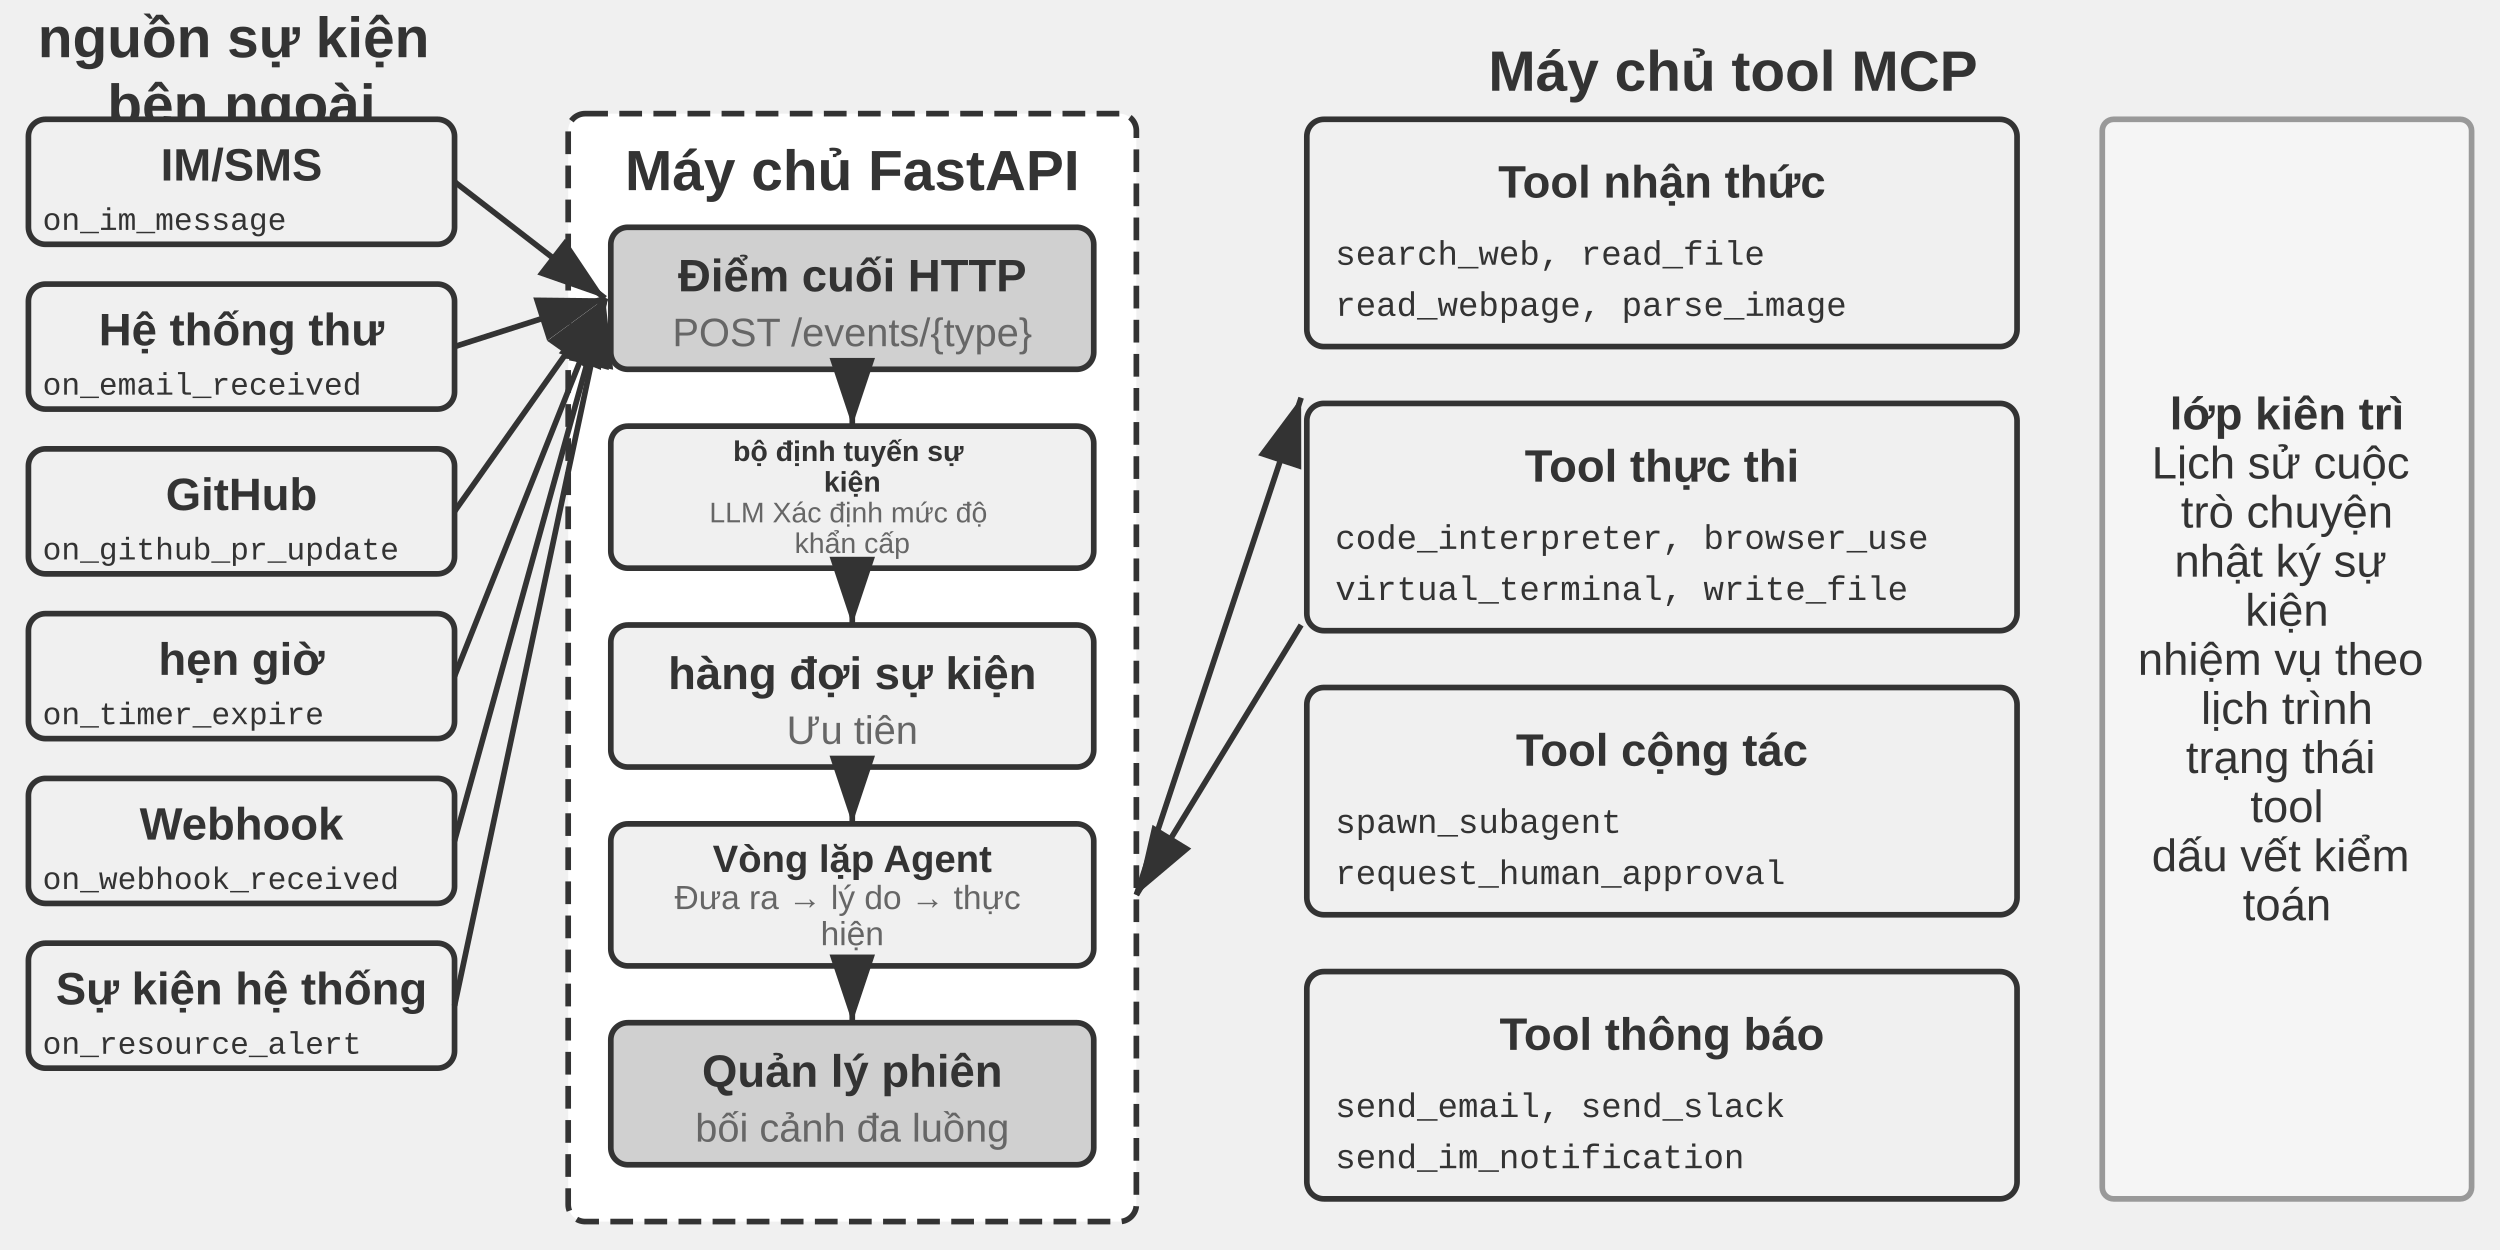
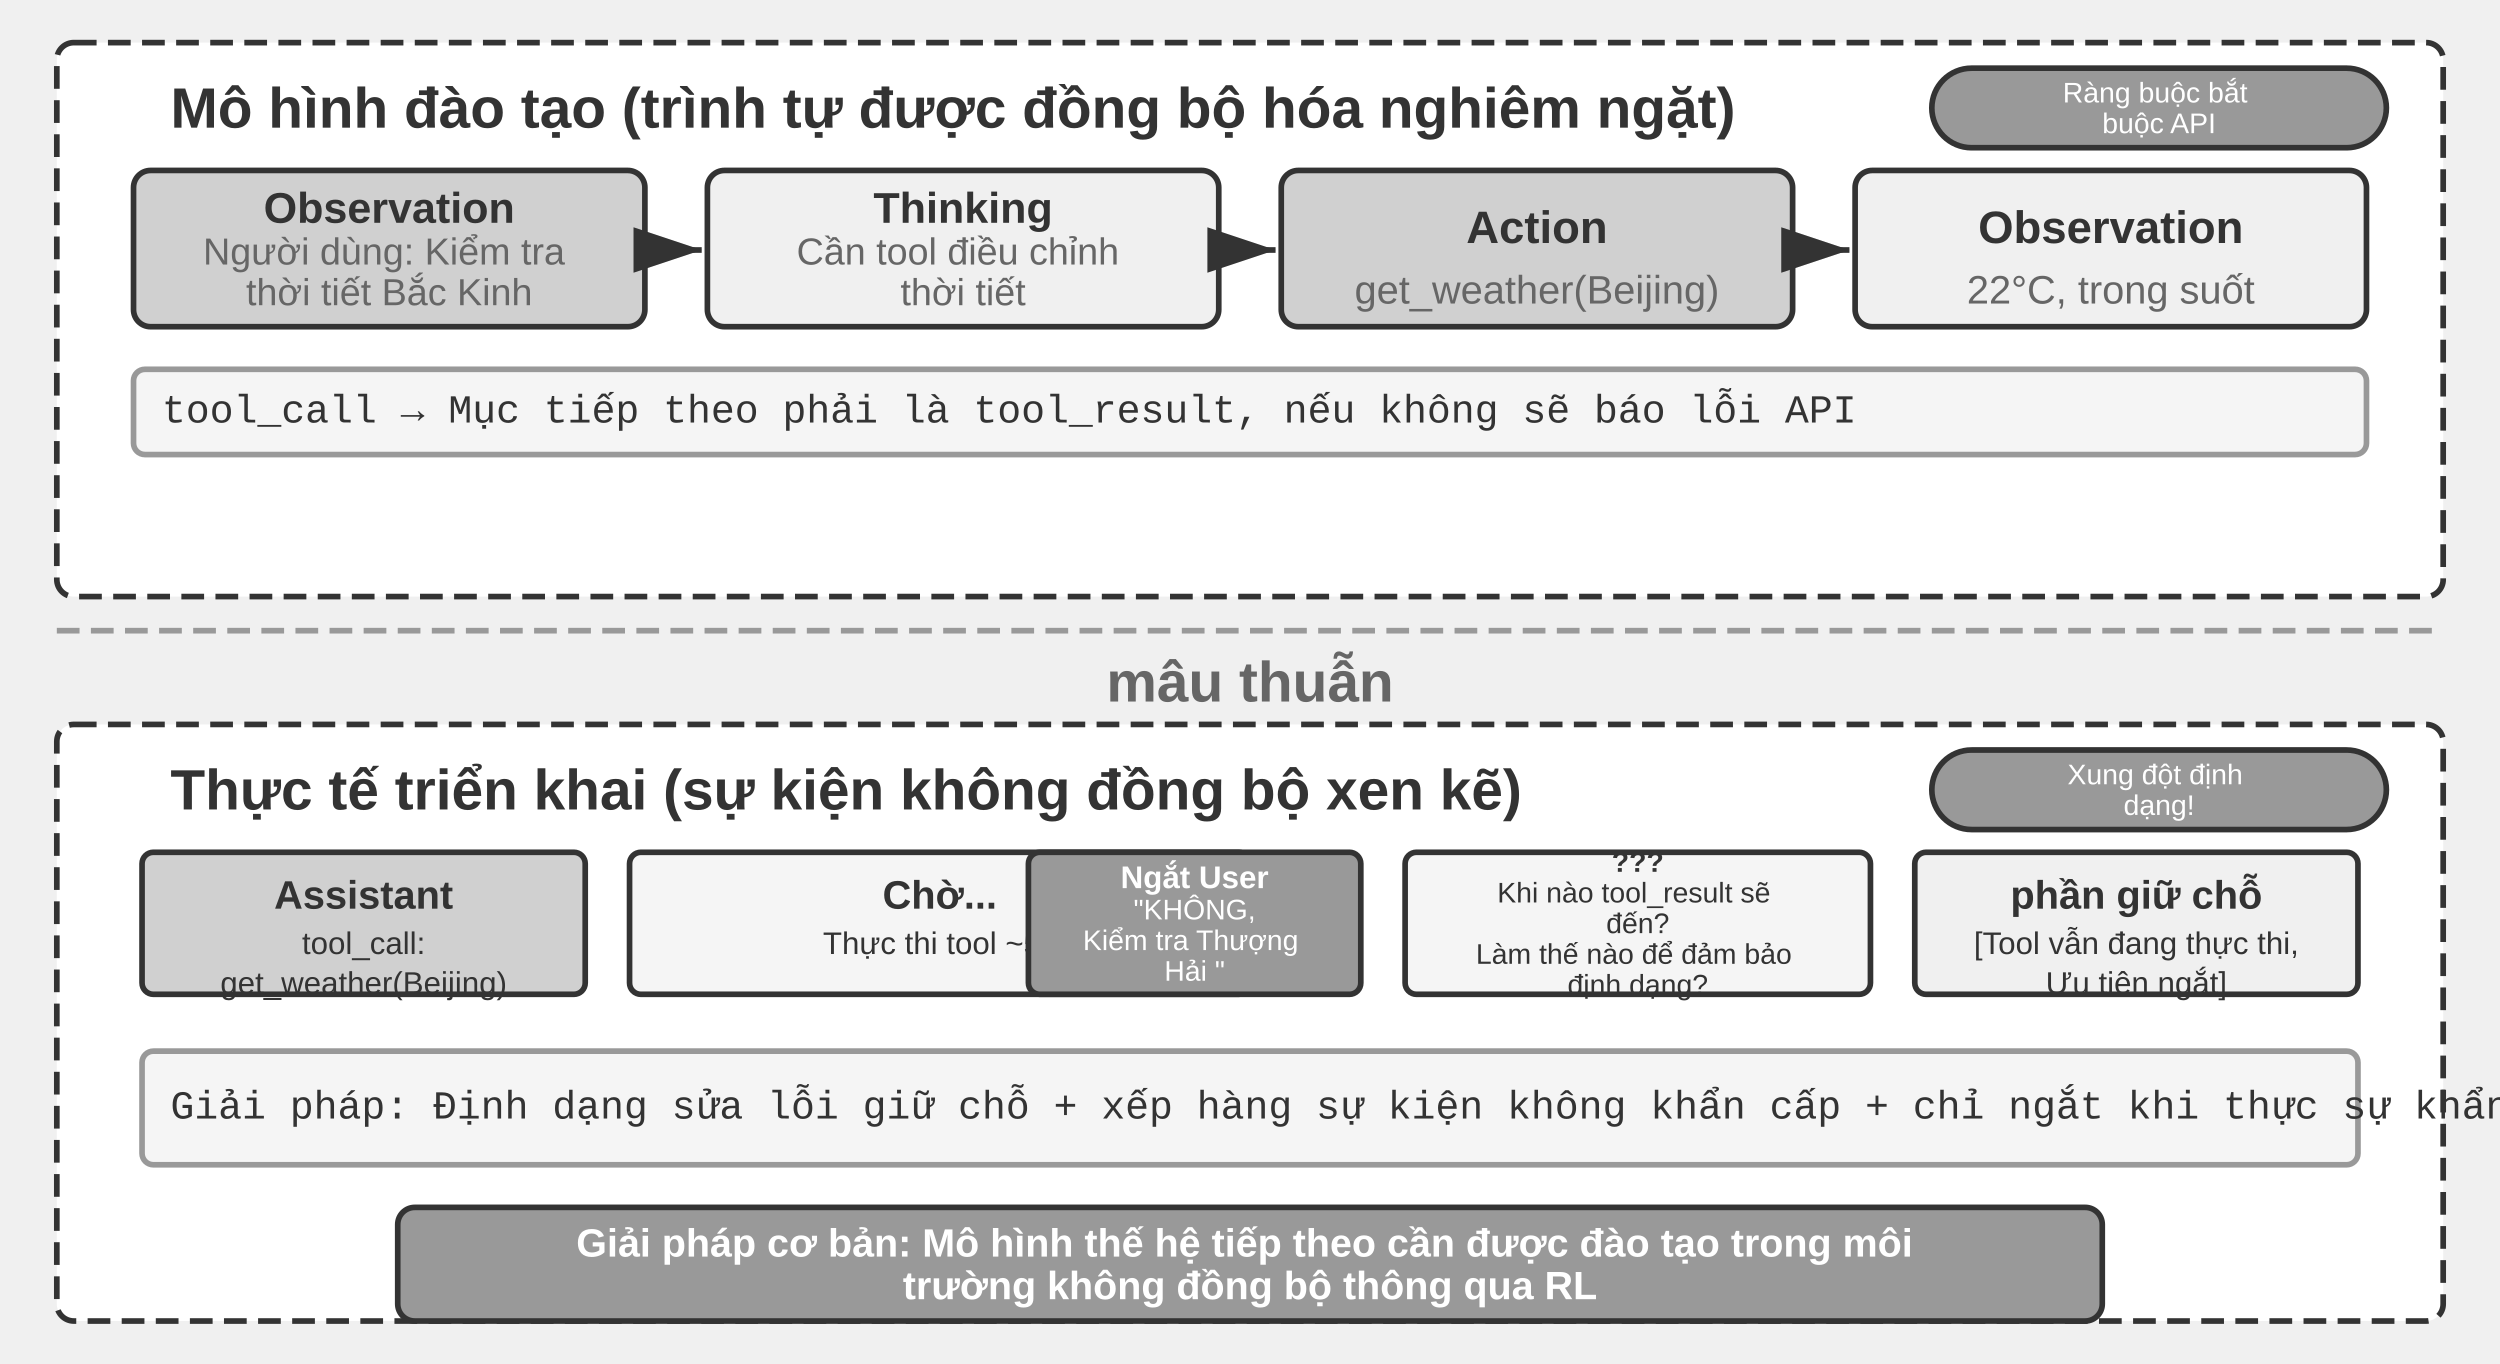
- <svg xmlns="http://www.w3.org/2000/svg" viewBox="0 40 880 440" width="880" height="440" style="background:#ffffff">
+ <svg xmlns="http://www.w3.org/2000/svg" viewBox="0 40 880 480" width="880" height="480" style="background:#ffffff">
  <defs>
    <marker id="ah" markerWidth="12" markerHeight="8" refX="12" refY="4" orient="auto">
      <polygon points="0 0, 12 4, 0 8" fill="#333333" />
    </marker>
    <marker id="ah-light" markerWidth="12" markerHeight="8" refX="12" refY="4" orient="auto">
      <polygon points="0 0, 12 4, 0 8" fill="#999999" />
    </marker>
  </defs>
-   <text x="85" y="65" font-family="Arial, 'Helvetica Neue', Helvetica, 'PingFang SC', 'Microsoft YaHei', sans-serif" font-size="20" fill="#333333" text-anchor="middle" dominant-baseline="central" font-weight="bold">
-     <tspan x="85" dy="-11.8">nguồn sự kiện</tspan>
-     <tspan x="85" dy="23.6">bên ngoài</tspan>
+   <rect x="20" y="55" width="840" height="195" rx="6" fill="#ffffff" stroke="#333333" stroke-width="2" stroke-dasharray="8,4" />
+   <text x="60" y="78" font-family="Arial, 'Helvetica Neue', Helvetica, 'PingFang SC', 'Microsoft YaHei', sans-serif" font-size="20" fill="#333333" text-anchor="start" dominant-baseline="central" font-weight="bold">Mô hình đào tạo (trình tự được đồng bộ hóa nghiêm ngặt)</text>
+   <rect x="680" y="64" width="160" height="28" rx="14" fill="#999999" stroke="#333333" stroke-width="2" />
+   <text x="760.0" y="0" font-family="Arial, 'Helvetica Neue', Helvetica, 'PingFang SC', 'Microsoft YaHei', sans-serif" font-size="10" fill="#ffffff" text-anchor="middle" dominant-baseline="central" font-weight="normal">
+     <tspan x="760" dy="72.6">Ràng buộc bắt</tspan>
+     <tspan x="760" dy="10.8">buộc API</tspan>
  </text>
-   <rect x="10" y="82" width="150" height="44" rx="6" fill="#f0f0f0" stroke="#333333" stroke-width="2" />
-   <text x="85" y="98" font-family="Arial, 'Helvetica Neue', Helvetica, 'PingFang SC', 'Microsoft YaHei', sans-serif" font-size="16" fill="#333333" text-anchor="middle" dominant-baseline="central" font-weight="bold">IM/SMS</text>
-   <text x="15" y="118" font-family="'Courier New', Courier, monospace" font-size="11" fill="#333333" text-anchor="start" dominant-baseline="central">on_im_message</text>
-   <rect x="10" y="140" width="150" height="44" rx="6" fill="#f0f0f0" stroke="#333333" stroke-width="2" />
-   <text x="85" y="156" font-family="Arial, 'Helvetica Neue', Helvetica, 'PingFang SC', 'Microsoft YaHei', sans-serif" font-size="16" fill="#333333" text-anchor="middle" dominant-baseline="central" font-weight="bold">Hệ thống thư</text>
-   <text x="15" y="176" font-family="'Courier New', Courier, monospace" font-size="11" fill="#333333" text-anchor="start" dominant-baseline="central">on_email_received</text>
-   <rect x="10" y="198" width="150" height="44" rx="6" fill="#f0f0f0" stroke="#333333" stroke-width="2" />
-   <text x="85" y="214" font-family="Arial, 'Helvetica Neue', Helvetica, 'PingFang SC', 'Microsoft YaHei', sans-serif" font-size="16" fill="#333333" text-anchor="middle" dominant-baseline="central" font-weight="bold">GitHub</text>
-   <text x="15" y="234" font-family="'Courier New', Courier, monospace" font-size="11" fill="#333333" text-anchor="start" dominant-baseline="central">on_github_pr_update</text>
-   <rect x="10" y="256" width="150" height="44" rx="6" fill="#f0f0f0" stroke="#333333" stroke-width="2" />
-   <text x="85" y="272" font-family="Arial, 'Helvetica Neue', Helvetica, 'PingFang SC', 'Microsoft YaHei', sans-serif" font-size="16" fill="#333333" text-anchor="middle" dominant-baseline="central" font-weight="bold">hẹn giờ</text>
-   <text x="15" y="292" font-family="'Courier New', Courier, monospace" font-size="11" fill="#333333" text-anchor="start" dominant-baseline="central">on_timer_expire</text>
-   <rect x="10" y="314" width="150" height="44" rx="6" fill="#f0f0f0" stroke="#333333" stroke-width="2" />
-   <text x="85" y="330" font-family="Arial, 'Helvetica Neue', Helvetica, 'PingFang SC', 'Microsoft YaHei', sans-serif" font-size="16" fill="#333333" text-anchor="middle" dominant-baseline="central" font-weight="bold">Webhook</text>
-   <text x="15" y="350" font-family="'Courier New', Courier, monospace" font-size="11" fill="#333333" text-anchor="start" dominant-baseline="central">on_webhook_received</text>
-   <rect x="10" y="372" width="150" height="44" rx="6" fill="#f0f0f0" stroke="#333333" stroke-width="2" />
-   <text x="85" y="388" font-family="Arial, 'Helvetica Neue', Helvetica, 'PingFang SC', 'Microsoft YaHei', sans-serif" font-size="16" fill="#333333" text-anchor="middle" dominant-baseline="central" font-weight="bold">Sự kiện hệ thống</text>
-   <text x="15" y="408" font-family="'Courier New', Courier, monospace" font-size="11" fill="#333333" text-anchor="start" dominant-baseline="central">on_resource_alert</text>
-   <rect x="200" y="80" width="200" height="390" rx="6" fill="#ffffff" stroke="#333333" stroke-width="2" stroke-dasharray="8,4" />
-   <text x="300" y="100" font-family="Arial, 'Helvetica Neue', Helvetica, 'PingFang SC', 'Microsoft YaHei', sans-serif" font-size="20" fill="#333333" text-anchor="middle" dominant-baseline="central" font-weight="bold">Máy chủ FastAPI</text>
-   <rect x="215" y="120" width="170" height="50" rx="6" fill="#d0d0d0" stroke="#333333" stroke-width="2" />
-   <text x="300" y="137" font-family="Arial, 'Helvetica Neue', Helvetica, 'PingFang SC', 'Microsoft YaHei', sans-serif" font-size="16" fill="#333333" text-anchor="middle" dominant-baseline="central" font-weight="bold">Điểm cuối HTTP</text>
-   <text x="300" y="157" font-family="Arial, 'Helvetica Neue', Helvetica, 'PingFang SC', 'Microsoft YaHei', sans-serif" font-size="14" fill="#666666" text-anchor="middle" dominant-baseline="central" font-weight="normal">POST /events/{type}</text>
-   <rect x="215" y="190" width="170" height="50" rx="6" fill="#f0f0f0" stroke="#333333" stroke-width="2" />
-   <text x="300" y="0" font-family="Arial, 'Helvetica Neue', Helvetica, 'PingFang SC', 'Microsoft YaHei', sans-serif" font-size="10" fill="#333333" text-anchor="middle" dominant-baseline="central" font-weight="bold">
-     <tspan x="300" dy="198.8">bộ định tuyến sự</tspan>
-     <tspan x="300" dy="10.8">kiện</tspan>
+   <rect x="47.0" y="100" width="180" height="55" rx="6" fill="#d0d0d0" stroke="#333333" stroke-width="2" />
+   <text x="137.0" y="113.18" font-family="Arial, 'Helvetica Neue', Helvetica, 'PingFang SC', 'Microsoft YaHei', sans-serif" font-size="15.15" fill="#333333" text-anchor="middle" dominant-baseline="central" font-weight="bold">Observation</text>
+   <text x="137.0" y="0" font-family="Arial, 'Helvetica Neue', Helvetica, 'PingFang SC', 'Microsoft YaHei', sans-serif" font-size="13.26" fill="#666666" text-anchor="middle" dominant-baseline="central" font-weight="normal">
+     <tspan x="137" dy="128.52">Người dùng: Kiểm tra</tspan>
+     <tspan x="137" dy="14.32">thời tiết Bắc Kinh</tspan>
  </text>
-   <text x="300" y="0" font-family="Arial, 'Helvetica Neue', Helvetica, 'PingFang SC', 'Microsoft YaHei', sans-serif" font-size="10" fill="#666666" text-anchor="middle" dominant-baseline="central" font-weight="normal">
-     <tspan x="300" dy="220.4">LLM Xác định mức độ</tspan>
-     <tspan x="300" dy="10.8">khẩn cấp</tspan>
+   <line x1="229.0" y1="128" x2="247.0" y2="128" stroke="#333333" stroke-width="2" marker-end="url(#ah)" />
+   <rect x="249.0" y="100" width="180" height="55" rx="6" fill="#f0f0f0" stroke="#333333" stroke-width="2" />
+   <text x="339.0" y="113.18" font-family="Arial, 'Helvetica Neue', Helvetica, 'PingFang SC', 'Microsoft YaHei', sans-serif" font-size="15.15" fill="#333333" text-anchor="middle" dominant-baseline="central" font-weight="bold">Thinking</text>
+   <text x="339.0" y="0" font-family="Arial, 'Helvetica Neue', Helvetica, 'PingFang SC', 'Microsoft YaHei', sans-serif" font-size="13.26" fill="#666666" text-anchor="middle" dominant-baseline="central" font-weight="normal">
+     <tspan x="339" dy="128.52">Cần tool điều chỉnh</tspan>
+     <tspan x="339" dy="14.32">thời tiết</tspan>
  </text>
-   <rect x="215" y="260" width="170" height="50" rx="6" fill="#f0f0f0" stroke="#333333" stroke-width="2" />
-   <text x="300" y="277" font-family="Arial, 'Helvetica Neue', Helvetica, 'PingFang SC', 'Microsoft YaHei', sans-serif" font-size="16" fill="#333333" text-anchor="middle" dominant-baseline="central" font-weight="bold">hàng đợi sự kiện</text>
-   <text x="300" y="297" font-family="Arial, 'Helvetica Neue', Helvetica, 'PingFang SC', 'Microsoft YaHei', sans-serif" font-size="14" fill="#666666" text-anchor="middle" dominant-baseline="central" font-weight="normal">Ưu tiên</text>
-   <rect x="215" y="330" width="170" height="50" rx="6" fill="#f0f0f0" stroke="#333333" stroke-width="2" />
-   <text x="300" y="342.28" font-family="Arial, 'Helvetica Neue', Helvetica, 'PingFang SC', 'Microsoft YaHei', sans-serif" font-size="13.47" fill="#333333" text-anchor="middle" dominant-baseline="central" font-weight="bold">Vòng lặp Agent</text>
-   <text x="300" y="0" font-family="Arial, 'Helvetica Neue', Helvetica, 'PingFang SC', 'Microsoft YaHei', sans-serif" font-size="11.78" fill="#666666" text-anchor="middle" dominant-baseline="central" font-weight="normal">
-     <tspan x="300" dy="355.91">Đưa ra → lý do → thực</tspan>
-     <tspan x="300" dy="12.72">hiện</tspan>
+   <line x1="431.0" y1="128" x2="449.0" y2="128" stroke="#333333" stroke-width="2" marker-end="url(#ah)" />
+   <rect x="451.0" y="100" width="180" height="55" rx="6" fill="#d0d0d0" stroke="#333333" stroke-width="2" />
+   <text x="541.0" y="120" font-family="Arial, 'Helvetica Neue', Helvetica, 'PingFang SC', 'Microsoft YaHei', sans-serif" font-size="16" fill="#333333" text-anchor="middle" dominant-baseline="central" font-weight="bold">Action</text>
+   <text x="541.0" y="142" font-family="Arial, 'Helvetica Neue', Helvetica, 'PingFang SC', 'Microsoft YaHei', sans-serif" font-size="14" fill="#666666" text-anchor="middle" dominant-baseline="central" font-weight="normal">get_weather(Beijing)</text>
+   <line x1="633.0" y1="128" x2="651.0" y2="128" stroke="#333333" stroke-width="2" marker-end="url(#ah)" />
+   <rect x="653.0" y="100" width="180" height="55" rx="6" fill="#f0f0f0" stroke="#333333" stroke-width="2" />
+   <text x="743.0" y="120" font-family="Arial, 'Helvetica Neue', Helvetica, 'PingFang SC', 'Microsoft YaHei', sans-serif" font-size="16" fill="#333333" text-anchor="middle" dominant-baseline="central" font-weight="bold">Observation</text>
+   <text x="743.0" y="142" font-family="Arial, 'Helvetica Neue', Helvetica, 'PingFang SC', 'Microsoft YaHei', sans-serif" font-size="14" fill="#666666" text-anchor="middle" dominant-baseline="central" font-weight="normal">22°C, trong suốt</text>
+   <rect x="47.0" y="170" width="786" height="30" rx="4" fill="#f5f5f5" stroke="#999999" stroke-width="2" />
+   <text x="57.0" y="185" font-family="'Courier New', Courier, monospace" font-size="14" fill="#333333" text-anchor="start" dominant-baseline="central">tool_call → Mục tiếp theo phải là tool_result, nếu không sẽ báo lỗi API</text>
+   <line x1="20" y1="262" x2="860" y2="262" stroke="#999999" stroke-width="2" stroke-dasharray="8,4" />
+   <text x="440.0" y="280" font-family="Arial, 'Helvetica Neue', Helvetica, 'PingFang SC', 'Microsoft YaHei', sans-serif" font-size="20" fill="#666666" text-anchor="middle" dominant-baseline="central" font-weight="bold">mâu thuẫn</text>
+   <rect x="20" y="295" width="840" height="210" rx="6" fill="#ffffff" stroke="#333333" stroke-width="2" stroke-dasharray="8,4" />
+   <text x="60" y="318" font-family="Arial, 'Helvetica Neue', Helvetica, 'PingFang SC', 'Microsoft YaHei', sans-serif" font-size="20" fill="#333333" text-anchor="start" dominant-baseline="central" font-weight="bold">Thực tế triển khai (sự kiện không đồng bộ xen kẽ)</text>
+   <rect x="680" y="304" width="160" height="28" rx="14" fill="#999999" stroke="#333333" stroke-width="2" />
+   <text x="760.0" y="0" font-family="Arial, 'Helvetica Neue', Helvetica, 'PingFang SC', 'Microsoft YaHei', sans-serif" font-size="10" fill="#ffffff" text-anchor="middle" dominant-baseline="central" font-weight="normal">
+     <tspan x="760" dy="312.6">Xung đột định</tspan>
+     <tspan x="760" dy="10.8">dạng!</tspan>
  </text>
-   <rect x="215" y="400" width="170" height="50" rx="6" fill="#d0d0d0" stroke="#333333" stroke-width="2" />
-   <text x="300" y="417" font-family="Arial, 'Helvetica Neue', Helvetica, 'PingFang SC', 'Microsoft YaHei', sans-serif" font-size="16" fill="#333333" text-anchor="middle" dominant-baseline="central" font-weight="bold">Quản lý phiên</text>
-   <text x="300" y="437" font-family="Arial, 'Helvetica Neue', Helvetica, 'PingFang SC', 'Microsoft YaHei', sans-serif" font-size="14" fill="#666666" text-anchor="middle" dominant-baseline="central" font-weight="normal">bối cảnh đa luồng</text>
-   <line x1="300" y1="170" x2="300" y2="190" stroke="#333333" stroke-width="2" marker-end="url(#ah)" />
-   <line x1="300" y1="240" x2="300" y2="260" stroke="#333333" stroke-width="2" marker-end="url(#ah)" />
-   <line x1="300" y1="310" x2="300" y2="330" stroke="#333333" stroke-width="2" marker-end="url(#ah)" />
-   <line x1="300" y1="380" x2="300" y2="400" stroke="#333333" stroke-width="2" marker-end="url(#ah)" />
-   <line x1="160" y1="104" x2="213" y2="145" stroke="#333333" stroke-width="2" marker-end="url(#ah)" />
-   <line x1="160" y1="162" x2="213" y2="145" stroke="#333333" stroke-width="2" marker-end="url(#ah)" />
-   <line x1="160" y1="220" x2="213" y2="145" stroke="#333333" stroke-width="2" marker-end="url(#ah)" />
-   <line x1="160" y1="278" x2="213" y2="145" stroke="#333333" stroke-width="2" marker-end="url(#ah)" />
-   <line x1="160" y1="336" x2="213" y2="145" stroke="#333333" stroke-width="2" marker-end="url(#ah)" />
-   <line x1="160" y1="394" x2="213" y2="145" stroke="#333333" stroke-width="2" marker-end="url(#ah)" />
-   <text x="610" y="65" font-family="Arial, 'Helvetica Neue', Helvetica, 'PingFang SC', 'Microsoft YaHei', sans-serif" font-size="20" fill="#333333" text-anchor="middle" dominant-baseline="central" font-weight="bold">Máy chủ tool MCP</text>
-   <rect x="460" y="82" width="250" height="80" rx="6" fill="#f0f0f0" stroke="#333333" stroke-width="2" />
-   <text x="585" y="104" font-family="Arial, 'Helvetica Neue', Helvetica, 'PingFang SC', 'Microsoft YaHei', sans-serif" font-size="16" fill="#333333" text-anchor="middle" dominant-baseline="central" font-weight="bold">Tool nhận thức</text>
-   <text x="470" y="130" font-family="'Courier New', Courier, monospace" font-size="12" fill="#333333" text-anchor="start" dominant-baseline="central">search_web, read_file</text>
-   <text x="470" y="148" font-family="'Courier New', Courier, monospace" font-size="12" fill="#333333" text-anchor="start" dominant-baseline="central">read_webpage, parse_image</text>
-   <rect x="460" y="182" width="250" height="80" rx="6" fill="#f0f0f0" stroke="#333333" stroke-width="2" />
-   <text x="585" y="204" font-family="Arial, 'Helvetica Neue', Helvetica, 'PingFang SC', 'Microsoft YaHei', sans-serif" font-size="16" fill="#333333" text-anchor="middle" dominant-baseline="central" font-weight="bold">Tool thực thi</text>
-   <text x="470" y="230" font-family="'Courier New', Courier, monospace" font-size="12" fill="#333333" text-anchor="start" dominant-baseline="central">code_interpreter, browser_use</text>
-   <text x="470" y="248" font-family="'Courier New', Courier, monospace" font-size="12" fill="#333333" text-anchor="start" dominant-baseline="central">virtual_terminal, write_file</text>
-   <rect x="460" y="282" width="250" height="80" rx="6" fill="#f0f0f0" stroke="#333333" stroke-width="2" />
-   <text x="585" y="304" font-family="Arial, 'Helvetica Neue', Helvetica, 'PingFang SC', 'Microsoft YaHei', sans-serif" font-size="16" fill="#333333" text-anchor="middle" dominant-baseline="central" font-weight="bold">Tool cộng tác</text>
-   <text x="470" y="330" font-family="'Courier New', Courier, monospace" font-size="12" fill="#333333" text-anchor="start" dominant-baseline="central">spawn_subagent</text>
-   <text x="470" y="348" font-family="'Courier New', Courier, monospace" font-size="12" fill="#333333" text-anchor="start" dominant-baseline="central">request_human_approval</text>
-   <rect x="460" y="382" width="250" height="80" rx="6" fill="#f0f0f0" stroke="#333333" stroke-width="2" />
-   <text x="585" y="404" font-family="Arial, 'Helvetica Neue', Helvetica, 'PingFang SC', 'Microsoft YaHei', sans-serif" font-size="16" fill="#333333" text-anchor="middle" dominant-baseline="central" font-weight="bold">Tool thông báo</text>
-   <text x="470" y="430" font-family="'Courier New', Courier, monospace" font-size="12" fill="#333333" text-anchor="start" dominant-baseline="central">send_email, send_slack</text>
-   <text x="470" y="448" font-family="'Courier New', Courier, monospace" font-size="12" fill="#333333" text-anchor="start" dominant-baseline="central">send_im_notification</text>
-   <line x1="400" y1="355" x2="458" y2="180" stroke="#333333" stroke-width="2" marker-end="url(#ah)" />
-   <line x1="458" y1="260" x2="400" y2="355" stroke="#333333" stroke-width="2" marker-end="url(#ah)" />
-   <rect x="740" y="82" width="130" height="380" rx="4" fill="#f5f5f5" stroke="#999999" stroke-width="2" />
-   <text x="805" y="185.6" font-family="Arial, 'Helvetica Neue', Helvetica, 'PingFang SC', 'Microsoft YaHei', sans-serif" font-size="16" fill="#333333" text-anchor="middle" dominant-baseline="central" font-weight="bold">lớp kiên trì</text>
-   <text x="805" y="0" font-family="Arial, 'Helvetica Neue', Helvetica, 'PingFang SC', 'Microsoft YaHei', sans-serif" font-size="16" fill="#333333" text-anchor="middle" dominant-baseline="central" font-weight="normal">
-     <tspan x="805" dy="202.88">Lịch sử cuộc</tspan>
-     <tspan x="805" dy="17.28">trò chuyện</tspan>
+   <rect x="50.0" y="340" width="156.0" height="50" rx="4" fill="#d0d0d0" stroke="#333333" stroke-width="2" />
+   <text x="128.0" y="355" font-family="Arial, 'Helvetica Neue', Helvetica, 'PingFang SC', 'Microsoft YaHei', sans-serif" font-size="14" fill="#333333" text-anchor="middle" dominant-baseline="central" font-weight="bold">Assistant</text>
+   <text x="128.0" y="372" font-family="Arial, 'Helvetica Neue', Helvetica, 'PingFang SC', 'Microsoft YaHei', sans-serif" font-size="11" fill="#333333" text-anchor="middle" dominant-baseline="central" font-weight="normal">tool_call:</text>
+   <text x="128.0" y="386" font-family="Arial, 'Helvetica Neue', Helvetica, 'PingFang SC', 'Microsoft YaHei', sans-serif" font-size="11" fill="#333333" text-anchor="middle" dominant-baseline="central" font-weight="normal">get_weather(Beijing)</text>
+   <rect x="221.6" y="340" width="218.4" height="50" rx="4" fill="#f5f5f5" stroke="#333333" stroke-width="2" />
+   <text x="330.8" y="355" font-family="Arial, 'Helvetica Neue', Helvetica, 'PingFang SC', 'Microsoft YaHei', sans-serif" font-size="14" fill="#333333" text-anchor="middle" dominant-baseline="central" font-weight="bold">Chờ...</text>
+   <text x="330.8" y="372" font-family="Arial, 'Helvetica Neue', Helvetica, 'PingFang SC', 'Microsoft YaHei', sans-serif" font-size="11" fill="#333333" text-anchor="middle" dominant-baseline="central" font-weight="normal">Thực thi tool ~5s</text>
+   <rect x="362.0" y="340" width="117" height="50" rx="4" fill="#999999" stroke="#333333" stroke-width="2" />
+   <text x="420.5" y="348.8" font-family="Arial, 'Helvetica Neue', Helvetica, 'PingFang SC', 'Microsoft YaHei', sans-serif" font-size="11.03" fill="#ffffff" text-anchor="middle" dominant-baseline="central" font-weight="bold">Ngắt User</text>
+   <text x="420.5" y="360.16" font-family="Arial, 'Helvetica Neue', Helvetica, 'PingFang SC', 'Microsoft YaHei', sans-serif" font-size="10" fill="#ffffff" text-anchor="middle" dominant-baseline="central" font-weight="normal">"KHÔNG,</text>
+   <text x="420.5" y="0" font-family="Arial, 'Helvetica Neue', Helvetica, 'PingFang SC', 'Microsoft YaHei', sans-serif" font-size="10" fill="#ffffff" text-anchor="middle" dominant-baseline="central" font-weight="normal">
+     <tspan x="420.5" dy="370.96">Kiểm tra Thượng</tspan>
+     <tspan x="420.5" dy="10.8">Hải "</tspan>
  </text>
-   <text x="805" y="0" font-family="Arial, 'Helvetica Neue', Helvetica, 'PingFang SC', 'Microsoft YaHei', sans-serif" font-size="16" fill="#333333" text-anchor="middle" dominant-baseline="central" font-weight="normal">
-     <tspan x="805" dy="237.44">nhật ký sự</tspan>
-     <tspan x="805" dy="17.28">kiện</tspan>
+   <rect x="494.6" y="340" width="163.8" height="50" rx="4" fill="#f5f5f5" stroke="#333333" stroke-width="2" />
+   <text x="576.5" y="343.4" font-family="Arial, 'Helvetica Neue', Helvetica, 'PingFang SC', 'Microsoft YaHei', sans-serif" font-size="10" fill="#333333" text-anchor="middle" dominant-baseline="central" font-weight="bold">???</text>
+   <text x="576.5" y="0" font-family="Arial, 'Helvetica Neue', Helvetica, 'PingFang SC', 'Microsoft YaHei', sans-serif" font-size="10" fill="#333333" text-anchor="middle" dominant-baseline="central" font-weight="normal">
+     <tspan x="576.5" dy="354.2">Khi nào tool_result sẽ</tspan>
+     <tspan x="576.5" dy="10.8">đến?</tspan>
  </text>
-   <text x="805" y="0" font-family="Arial, 'Helvetica Neue', Helvetica, 'PingFang SC', 'Microsoft YaHei', sans-serif" font-size="16" fill="#333333" text-anchor="middle" dominant-baseline="central" font-weight="normal">
-     <tspan x="805" dy="272">nhiệm vụ theo</tspan>
-     <tspan x="805" dy="17.28">lịch trình</tspan>
+   <text x="576.5" y="0" font-family="Arial, 'Helvetica Neue', Helvetica, 'PingFang SC', 'Microsoft YaHei', sans-serif" font-size="10" fill="#333333" text-anchor="middle" dominant-baseline="central" font-weight="normal">
+     <tspan x="576.5" dy="375.8">Làm thế nào để đảm bảo</tspan>
+     <tspan x="576.5" dy="10.8">định dạng?</tspan>
  </text>
-   <text x="805" y="0" font-family="Arial, 'Helvetica Neue', Helvetica, 'PingFang SC', 'Microsoft YaHei', sans-serif" font-size="16" fill="#333333" text-anchor="middle" dominant-baseline="central" font-weight="normal">
-     <tspan x="805" dy="306.56">trạng thái</tspan>
-     <tspan x="805" dy="17.28">tool</tspan>
-   </text>
-   <text x="805" y="0" font-family="Arial, 'Helvetica Neue', Helvetica, 'PingFang SC', 'Microsoft YaHei', sans-serif" font-size="16" fill="#333333" text-anchor="middle" dominant-baseline="central" font-weight="normal">
-     <tspan x="805" dy="341.12">dấu vết kiểm</tspan>
-     <tspan x="805" dy="17.28">toán</tspan>
+   <rect x="674.0" y="340" width="156.0" height="50" rx="4" fill="#f0f0f0" stroke="#333333" stroke-width="2" />
+   <text x="752.0" y="355" font-family="Arial, 'Helvetica Neue', Helvetica, 'PingFang SC', 'Microsoft YaHei', sans-serif" font-size="14" fill="#333333" text-anchor="middle" dominant-baseline="central" font-weight="bold">phần giữ chỗ</text>
+   <text x="752.0" y="372" font-family="Arial, 'Helvetica Neue', Helvetica, 'PingFang SC', 'Microsoft YaHei', sans-serif" font-size="11" fill="#333333" text-anchor="middle" dominant-baseline="central" font-weight="normal">[Tool vẫn đang thực thi,</text>
+   <text x="752.0" y="386" font-family="Arial, 'Helvetica Neue', Helvetica, 'PingFang SC', 'Microsoft YaHei', sans-serif" font-size="11" fill="#333333" text-anchor="middle" dominant-baseline="central" font-weight="normal">Ưu tiên ngắt]</text>
+   <rect x="50" y="410" width="780" height="40" rx="4" fill="#f5f5f5" stroke="#999999" stroke-width="2" />
+   <text x="60" y="430" font-family="'Courier New', Courier, monospace" font-size="14" fill="#333333" text-anchor="start" dominant-baseline="central">Giải pháp: Định dạng sửa lỗi giữ chỗ + xếp hàng sự kiện không khẩn cấp + chỉ ngắt khi thực sự khẩn cấp</text>
+   <rect x="140" y="465" width="600" height="40" rx="6" fill="#999999" stroke="#333333" stroke-width="2" />
+   <text x="440.0" y="0" font-family="Arial, 'Helvetica Neue', Helvetica, 'PingFang SC', 'Microsoft YaHei', sans-serif" font-size="13.89" fill="#ffffff" text-anchor="middle" dominant-baseline="central" font-weight="bold">
+     <tspan x="440" dy="477.5">Giải pháp cơ bản: Mô hình thế hệ tiếp theo cần được đào tạo trong môi</tspan>
+     <tspan x="440" dy="15">trường không đồng bộ thông qua RL</tspan>
  </text>
</svg>
